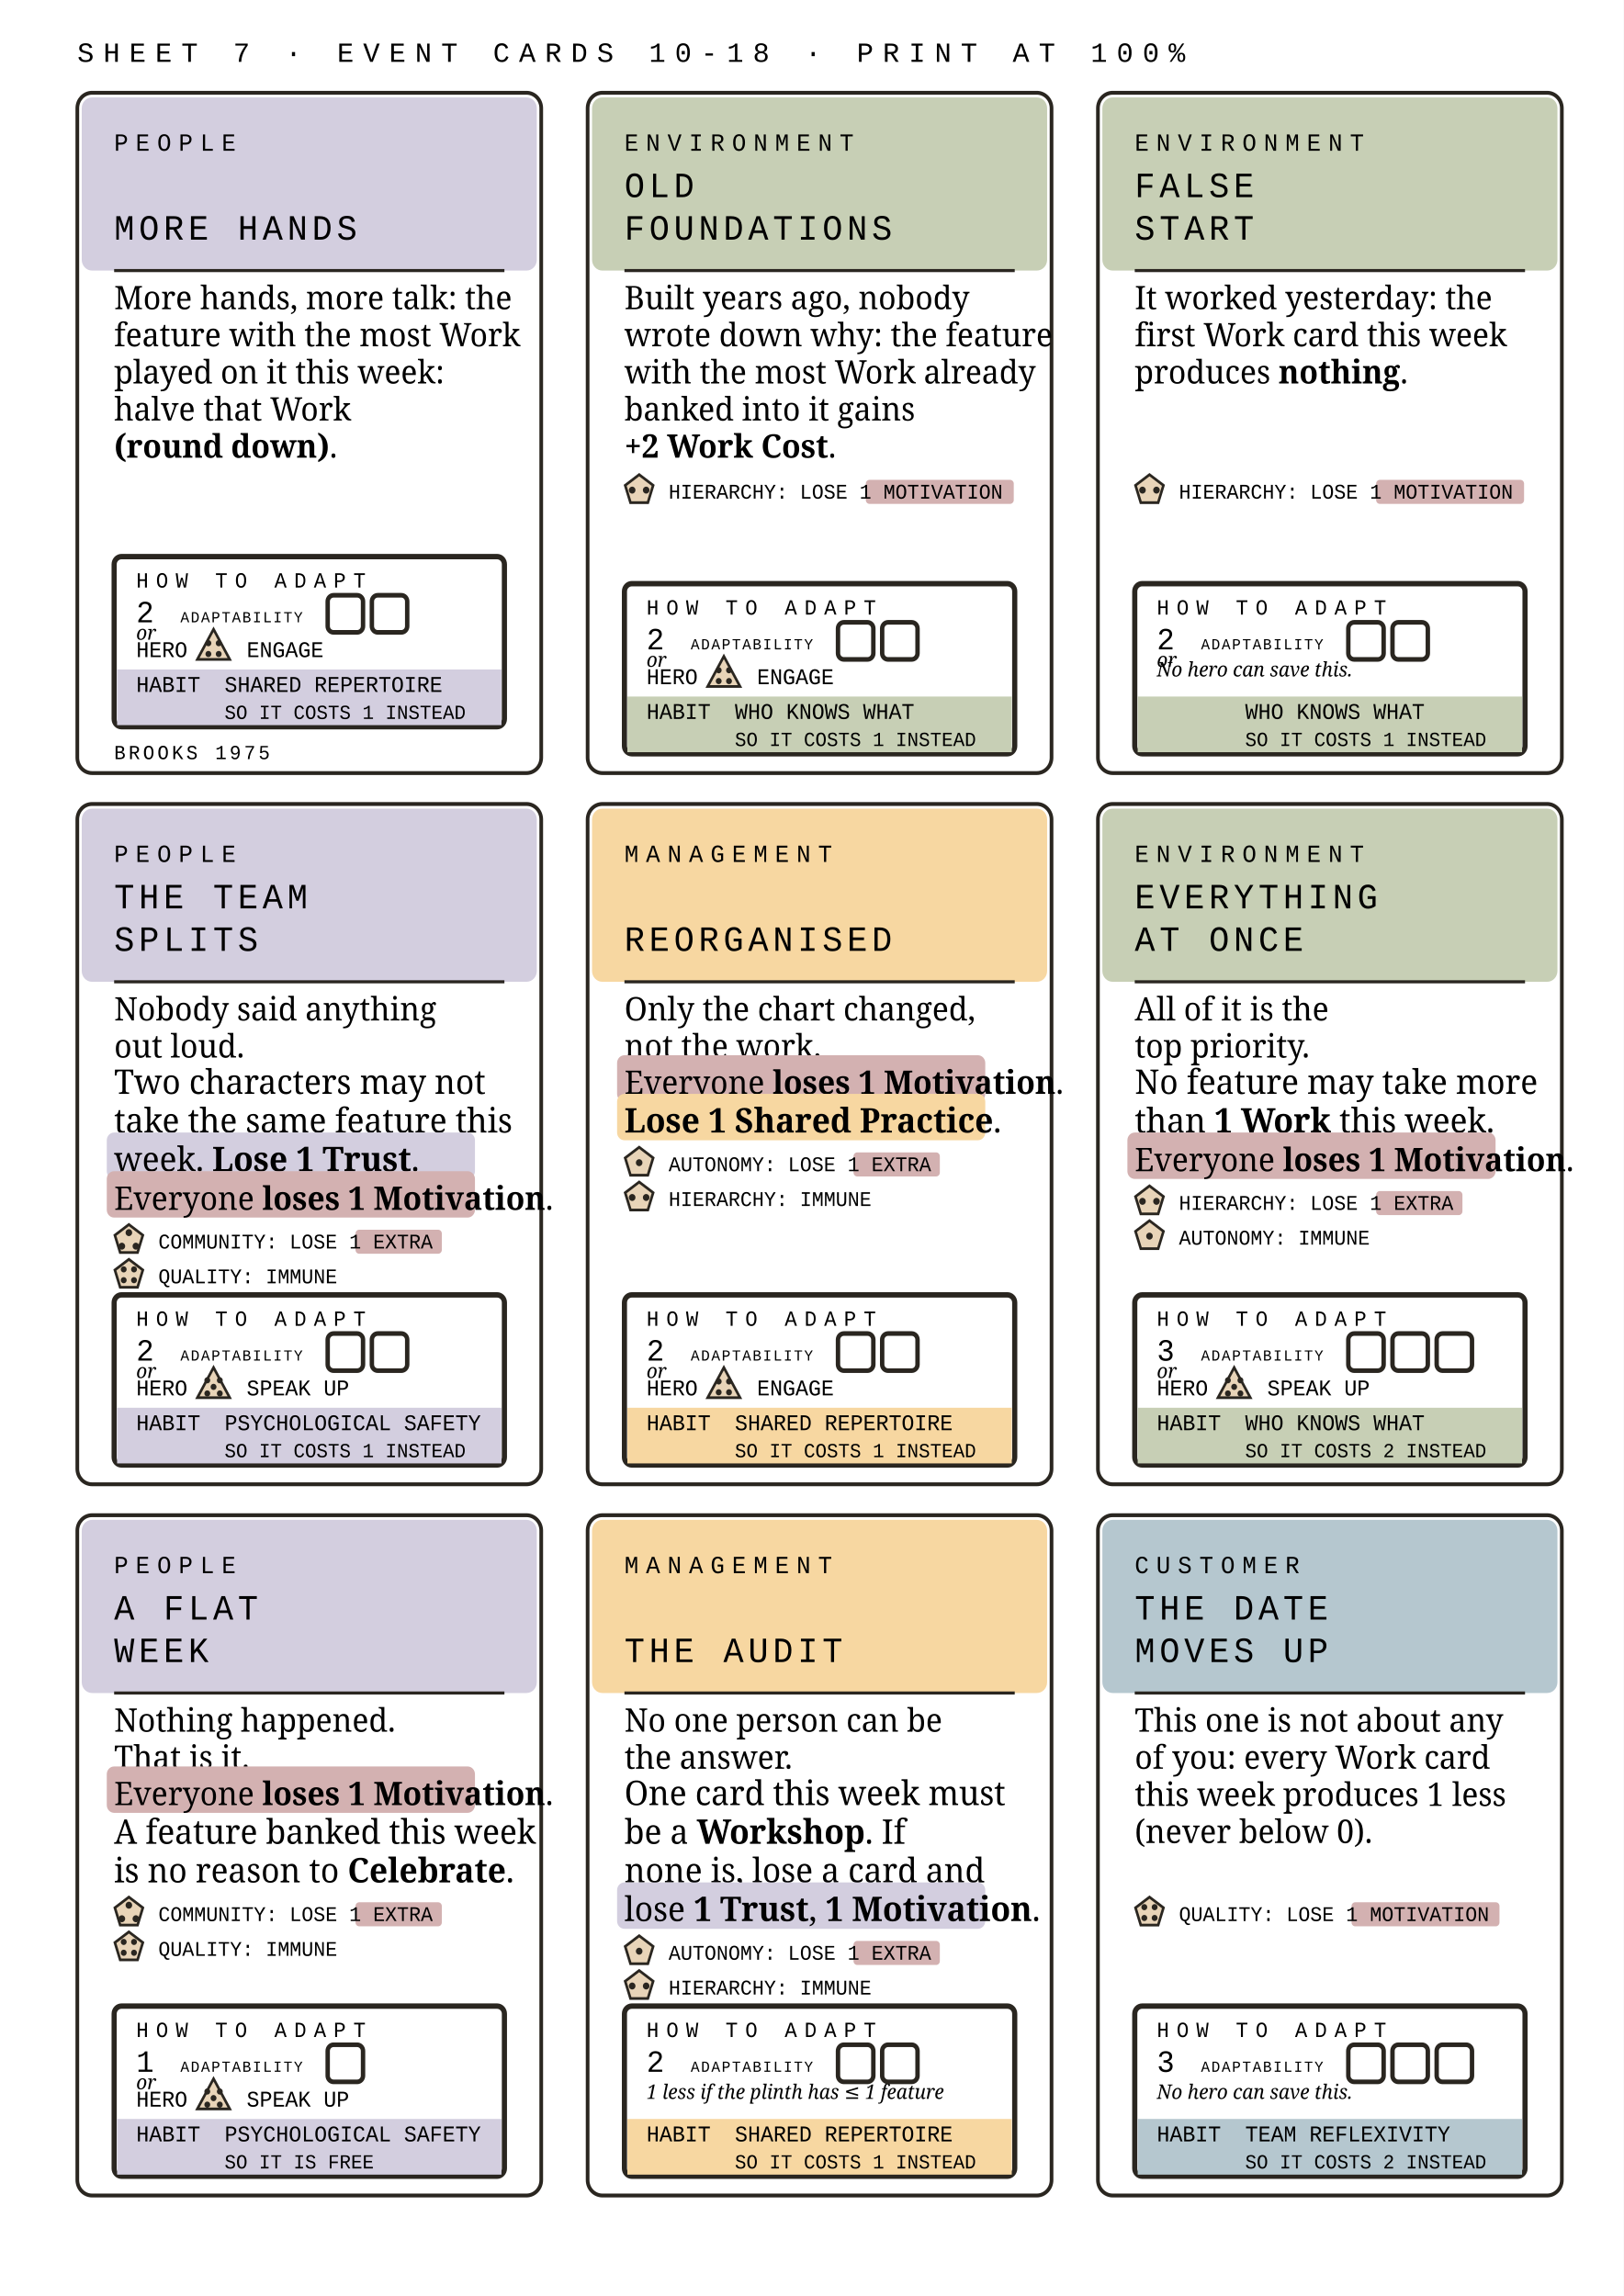
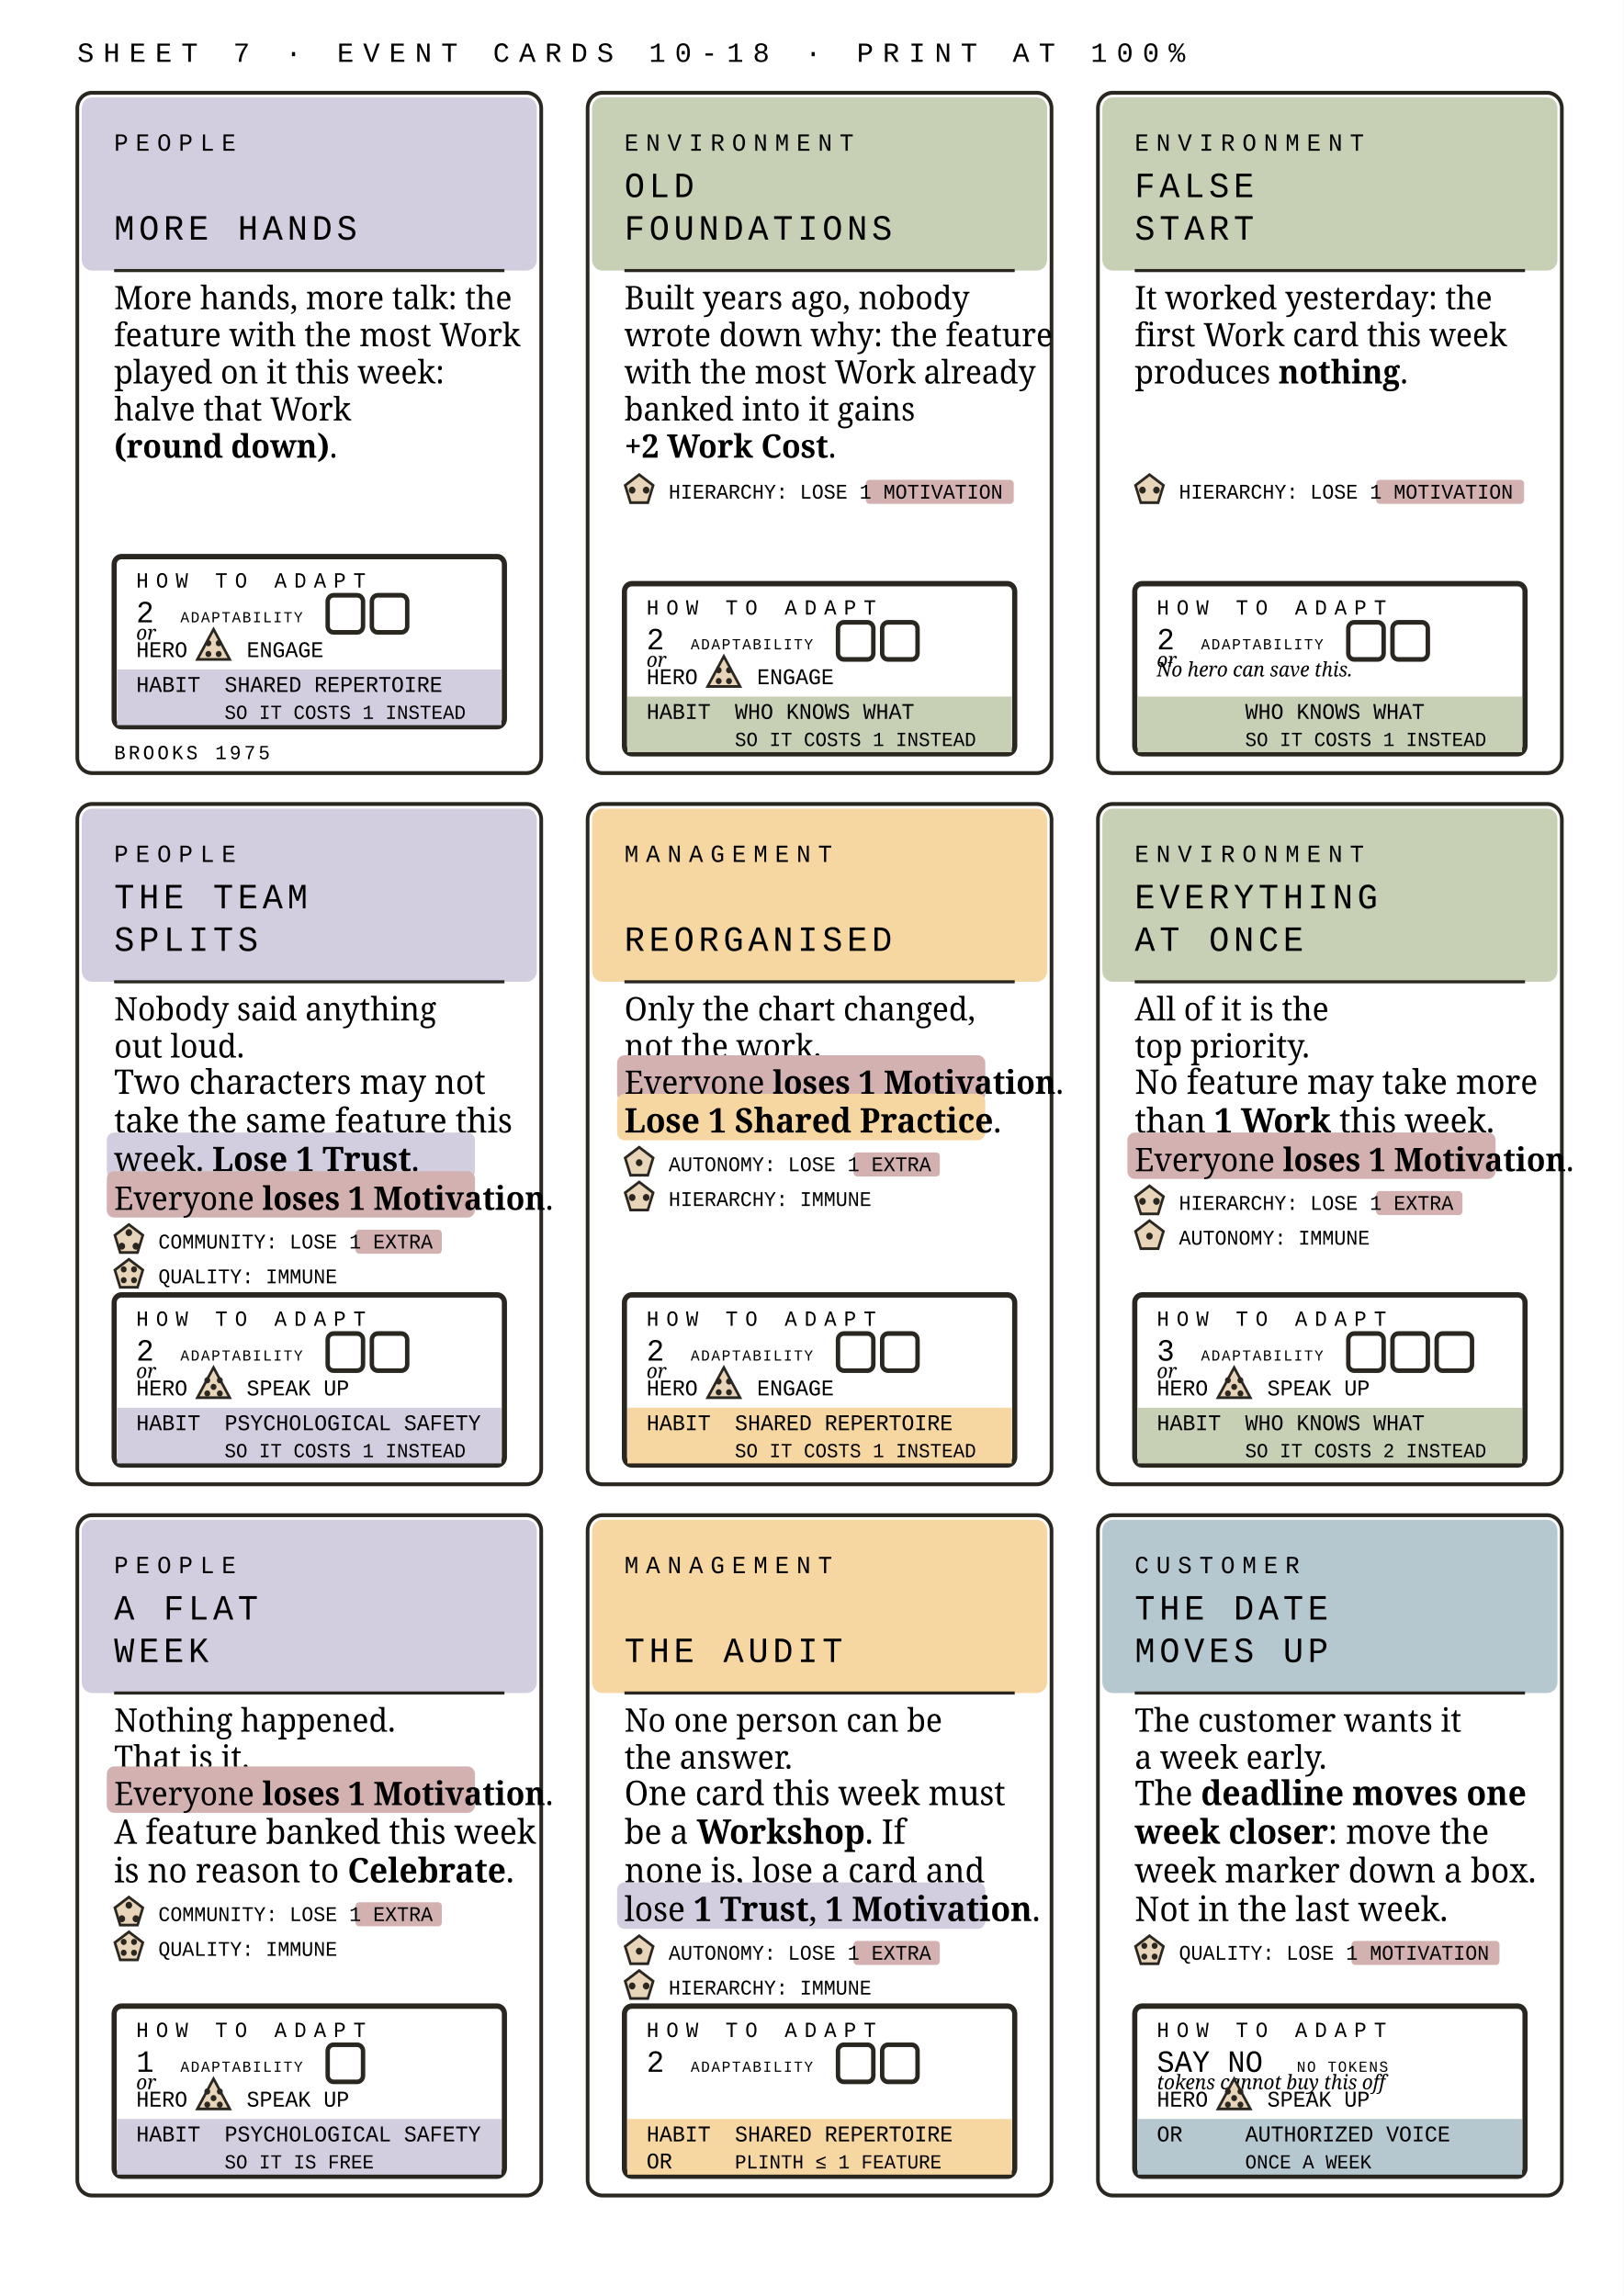
<svg xmlns="http://www.w3.org/2000/svg" width="210mm" height="297mm" viewBox="0 0 210 297">
  <style>
  .s { font-family:"EB Garamond",Garamond,Georgia,serif; fill:#000000; }
  .m { font-family:"IBM Plex Mono","Courier New",monospace; fill:#000000; }
  .c { fill:none; stroke:#2A2620; stroke-width:.5; }
  .h { stroke:#2A2620; stroke-width:.4; fill:none; }
  .w { fill:none; stroke:#2A2620; stroke-width:.7; }
  .q { fill:#000000; }
  .lb { font-family:"IBM Plex Mono","Courier New",monospace; font-size:2.9px; fill:#000000; }
  .vl { font-family:"IBM Plex Mono","Courier New",monospace; font-size:2.9px; fill:#000000; }
  .ic { fill:#E8D4B8; stroke:#2A2620; stroke-width:.35; }
  .pip { fill:#2A2620; stroke:none; }
  .trust { fill:#000000; }
  .capab { fill:#000000; }
  .shpra { fill:#000000; }
  .adapt { fill:#000000; }
  /* header tint = the Ledger row that answers this category */
  .cat-ppl  { fill:#D3CEDF; }
  .cat-env  { fill:#C7CFB5; }
  .cat-mgmt { fill:#F7D7A1; }
  .cat-cust { fill:#B5C7CF; }
</style>
  <defs>
    <g id="i-base">
      <rect x="-2.1" y="-2.1" width="4.2" height="4.2" rx=".3" class="ic" />
    </g>
    <g id="i-head">
      <polygon points="0,-2.5 2.2,1.4 -2.2,1.4" class="ic" />
    </g>
    <g id="i-item">
      <polygon points="0,-2.6 2.6,0 0,2.6 -2.6,0" class="ic" />
    </g>
    <g id="i-torso">
      <polygon points="0,-2 1.9,-.62 1.18,1.62 -1.18,1.62 -1.9,-.62" class="ic" />
    </g>
    <g id="q1">
      <circle cx="0" cy="0" r=".45" class="pip" />
    </g>
    <g id="q2">
      <circle cx="-.95" cy="0" r=".45" class="pip" />
      <circle cx=".95" cy="0" r=".45" class="pip" />
    </g>
    <g id="q3">
      <circle cx="0" cy="-.95" r=".45" class="pip" />
      <circle cx="-.95" cy=".8" r=".45" class="pip" />
      <circle cx=".95" cy=".8" r=".45" class="pip" />
    </g>
    <g id="q4">
      <circle cx="-.7" cy="-.7" r=".4" class="pip" />
      <circle cx=".7" cy="-.7" r=".4" class="pip" />
      <circle cx="-.7" cy=".7" r=".4" class="pip" />
      <circle cx=".7" cy=".7" r=".4" class="pip" />
    </g>
    <g id="q5">
      <circle cx="-.85" cy="-.85" r=".4" class="pip" />
      <circle cx=".85" cy="-.85" r=".4" class="pip" />
      <circle cx="0" cy="0" r=".4" class="pip" />
      <circle cx="-.85" cy=".85" r=".4" class="pip" />
      <circle cx=".85" cy=".85" r=".4" class="pip" />
    </g>
    <g id="reinforcements" transform="scale(.952381,1)">
      <rect x=".6" y=".6" width="61.8" height="22.4" rx="1.4" class="cat-ppl" />
      <rect width="63" height="88" rx="2" class="c" />
      <text x="5" y="7.5" class="m q" font-size="3.2" letter-spacing="1">PEOPLE</text>
      <text x="5" y="19" class="m" font-size="4.6" letter-spacing=".6">MORE HANDS</text>
      <line x1="5" y1="23" x2="58" y2="23" class="h" stroke-width=".7" />
      <text x="5" y="28" class="s" font-size="4.2">More hands, more talk: the</text>
      <text x="5" y="32.8" class="s" font-size="4.2">feature with the most Work</text>
      <text x="5" y="37.6" class="s" font-size="4.2">played on it this week:</text>
      <text x="5" y="42.4" class="s" font-size="4.2">halve that Work</text>
      <text x="5" y="47.2" class="s" font-size="4.2">
        <tspan font-weight="bold">(round down)</tspan>.</text>
      <text x="5" y="86.2" class="m q" font-size="2.6" letter-spacing=".4">BROOKS 1975</text>
      <g transform="translate(0,6)">
        <rect x="5" y="54" width="53" height="22" rx="1" class="w" />
        <text x="8" y="58" class="m q" font-size="2.8" letter-spacing="1">HOW TO ADAPT</text>
        <text x="8" y="62.5" class="m" font-size="4">2</text>
        <text x="14" y="62.5" class="m q" font-size="2" letter-spacing=".2">ADAPTABILITY</text>
        <text x="8" y="64.75" class="s q" font-size="2.6" font-style="italic">or</text>
        <rect x="5.4" y="68.6" width="52.2" height="7.2" class="cat-ppl" />
        <text x="8" y="67" class="lb">HERO</text>
        <g transform="translate(18.5,65.9)">
          <use href="#i-head" />
          <use href="#q4" />
        </g>
        <text x="23" y="67" class="vl">ENGAGE</text>
        <text x="8" y="71.5" class="lb">HABIT</text>
        <text x="20" y="71.5" class="vl shpra">SHARED REPERTOIRE</text>
        <text x="20" y="75" class="m" font-size="2.6">SO IT COSTS 1 INSTEAD</text>
        <use href="#cost2" />
      </g>
    </g>
    <g id="legacy" transform="scale(.952381,1)">
      <rect x=".6" y=".6" width="61.8" height="22.4" rx="1.4" class="cat-env" />
      <rect width="63" height="88" rx="2" class="c" />
      <text x="5" y="7.5" class="m q" font-size="3.2" letter-spacing="1">ENVIRONMENT</text>
      <text x="5" y="13.5" class="m" font-size="4.6" letter-spacing=".6">OLD</text>
      <text x="5" y="19" class="m" font-size="4.6" letter-spacing=".6">FOUNDATIONS</text>
      <line x1="5" y1="23" x2="58" y2="23" class="h" stroke-width=".7" />
      <text x="5" y="28" class="s" font-size="4.2">Built years ago, nobody</text>
      <text x="5" y="32.8" class="s" font-size="4.2">wrote down why: the feature</text>
      <text x="5" y="37.6" class="s" font-size="4.2">with the most Work already</text>
      <text x="5" y="42.4" class="s" font-size="4.2">banked into it gains</text>
      <text x="5" y="47.2" class="s" font-size="4.2">
        <tspan font-weight="bold">+2 Work Cost</tspan>.</text>
      <g transform="translate(0,9.5)">
        <g transform="translate(7,41.9)">
          <use href="#i-torso" />
          <use href="#q2" />
        </g>
        <rect x="37.78" y="40.57" width="20.09" height="3.11" rx=".5" fill="#D3B1B1" />
        <text x="11" y="43" class="m" font-size="2.7">HIERARCHY: LOSE 1 MOTIVATION</text>
        <rect x="5" y="54" width="53" height="22" rx="1" class="w" />
        <text x="8" y="58" class="m q" font-size="2.8" letter-spacing="1">HOW TO ADAPT</text>
        <text x="8" y="62.5" class="m" font-size="4">2</text>
        <text x="14" y="62.5" class="m q" font-size="2" letter-spacing=".2">ADAPTABILITY</text>
        <text x="8" y="64.75" class="s q" font-size="2.6" font-style="italic">or</text>
        <rect x="5.4" y="68.6" width="52.2" height="7.2" class="cat-env" />
        <text x="8" y="67" class="lb">HERO</text>
        <g transform="translate(18.5,65.9)">
          <use href="#i-head" />
          <use href="#q4" />
        </g>
        <text x="23" y="67" class="vl">ENGAGE</text>
        <text x="8" y="71.5" class="lb">HABIT</text>
        <text x="20" y="71.5" class="vl capab">WHO KNOWS WHAT</text>
        <text x="20" y="75" class="m" font-size="2.6">SO IT COSTS 1 INSTEAD</text>
        <use href="#cost2" />
      </g>
    </g>
    <g id="build" transform="scale(.952381,1)">
      <rect x=".6" y=".6" width="61.8" height="22.4" rx="1.4" class="cat-env" />
      <rect width="63" height="88" rx="2" class="c" />
      <text x="5" y="7.5" class="m q" font-size="3.2" letter-spacing="1">ENVIRONMENT</text>
      <text x="5" y="13.5" class="m" font-size="4.6" letter-spacing=".6">FALSE</text>
      <text x="5" y="19" class="m" font-size="4.6" letter-spacing=".6">START</text>
      <line x1="5" y1="23" x2="58" y2="23" class="h" stroke-width=".7" />
      <text x="5" y="28" class="s" font-size="4.2">It worked yesterday: the</text>
      <text x="5" y="32.8" class="s" font-size="4.2">first Work card this week</text>
      <text x="5" y="37.6" class="s" font-size="4.2">produces <tspan font-weight="bold">nothing</tspan>.</text>
      <g transform="translate(0,9.5)">
        <g transform="translate(7,41.9)">
          <use href="#i-torso" />
          <use href="#q2" />
        </g>
        <rect x="37.78" y="40.57" width="20.09" height="3.11" rx=".5" fill="#D3B1B1" />
        <text x="11" y="43" class="m" font-size="2.7">HIERARCHY: LOSE 1 MOTIVATION</text>
        <rect x="5" y="54" width="53" height="22" rx="1" class="w" />
        <text x="8" y="58" class="m q" font-size="2.8" letter-spacing="1">HOW TO ADAPT</text>
        <text x="8" y="62.5" class="m" font-size="4">2</text>
        <text x="14" y="62.5" class="m q" font-size="2" letter-spacing=".2">ADAPTABILITY</text>
        <text x="8" y="64.75" class="s q" font-size="2.6" font-style="italic">or</text>
        <rect x="5.4" y="68.6" width="52.2" height="7.2" class="cat-env" />
        <text x="8" y="66" class="s q" font-size="2.6" font-style="italic">No hero can save this.</text>
        <text x="20" y="71.5" class="vl capab">WHO KNOWS WHAT</text>
        <text x="20" y="75" class="m" font-size="2.6">SO IT COSTS 1 INSTEAD</text>
        <use href="#cost2" />
      </g>
    </g>
    <g id="split" transform="scale(.952381,1)">
      <rect x=".6" y=".6" width="61.8" height="22.4" rx="1.4" class="cat-ppl" />
      <rect width="63" height="88" rx="2" class="c" />
      <text x="5" y="7.5" class="m q" font-size="3.2" letter-spacing="1">PEOPLE</text>
      <text x="5" y="13.5" class="m" font-size="4.6" letter-spacing=".6">THE TEAM</text>
      <text x="5" y="19" class="m" font-size="4.6" letter-spacing=".6">SPLITS</text>
      <line x1="5" y1="23" x2="58" y2="23" class="h" stroke-width=".7" />
      <text x="5" y="28" class="s" font-size="4.2">Nobody said anything</text>
      <text x="5" y="32.8" class="s" font-size="4.2">out loud.</text>
      <g transform="translate(0,9.5)">
        <text x="5" y="28" class="s" font-size="4.4">Two characters may not</text>
        <text x="5" y="33" class="s" font-size="4.4">take the same feature this</text>
        <rect x="4" y="33" width="50" height="6" rx="1" fill="#D3CEDF" />
        <text x="5" y="38" class="s" font-size="4.4">week. <tspan font-weight="bold" class="trust">Lose 1 Trust</tspan>.</text>
        <rect x="4" y="38" width="50" height="6" rx="1" fill="#D3B1B1" />
        <text x="5" y="43" class="s" font-size="4.2">Everyone <tspan font-weight="bold">loses 1 Motivation</tspan>.</text>
        <g transform="translate(7,46.9)">
          <use href="#i-torso" />
          <use href="#q3" />
        </g>
        <rect x="37.78" y="45.57" width="11.72" height="3.11" rx=".5" fill="#D3B1B1" />
        <text x="11" y="48" class="m" font-size="2.7">COMMUNITY: LOSE 1 EXTRA</text>
        <g transform="translate(7,51.4)">
          <use href="#i-torso" />
          <use href="#q4" />
        </g>
        <text x="11" y="52.5" class="m q" font-size="2.7">QUALITY: IMMUNE</text>
        <rect x="5" y="54" width="53" height="22" rx="1" class="w" />
        <text x="8" y="58" class="m q" font-size="2.8" letter-spacing="1">HOW TO ADAPT</text>
        <text x="8" y="62.5" class="m" font-size="4">2</text>
        <text x="14" y="62.5" class="m q" font-size="2" letter-spacing=".2">ADAPTABILITY</text>
        <text x="8" y="64.75" class="s q" font-size="2.6" font-style="italic">or</text>
        <rect x="5.4" y="68.6" width="52.2" height="7.2" class="cat-ppl" />
        <text x="8" y="67" class="lb">HERO</text>
        <g transform="translate(18.5,65.9)">
          <use href="#i-head" />
          <use href="#q5" />
        </g>
        <text x="23" y="67" class="vl">SPEAK UP</text>
        <text x="8" y="71.5" class="lb">HABIT</text>
        <text x="20" y="71.5" class="vl trust">PSYCHOLOGICAL SAFETY</text>
        <text x="20" y="75" class="m" font-size="2.6">SO IT COSTS 1 INSTEAD</text>
        <use href="#cost2" />
      </g>
    </g>
    <g id="reorg" transform="scale(.952381,1)">
      <rect x=".6" y=".6" width="61.8" height="22.4" rx="1.4" class="cat-mgmt" />
      <rect width="63" height="88" rx="2" class="c" />
      <text x="5" y="7.5" class="m q" font-size="3.2" letter-spacing="1">MANAGEMENT</text>
      <text x="5" y="19" class="m" font-size="4.6" letter-spacing=".6">REORGANISED</text>
      <line x1="5" y1="23" x2="58" y2="23" class="h" stroke-width=".7" />
      <text x="5" y="28" class="s" font-size="4.2">Only the chart changed,</text>
      <text x="5" y="32.8" class="s" font-size="4.2">not the work.</text>
      <g transform="translate(0,9.5)">
        <rect x="4" y="23" width="50" height="6" rx="1" fill="#D3B1B1" />
        <text x="5" y="28" class="s" font-size="4.2">Everyone <tspan font-weight="bold">loses 1 Motivation</tspan>.</text>
        <rect x="4" y="28" width="50" height="6" rx="1" fill="#F7D7A1" />
        <text x="5" y="33" class="s" font-size="4.4">
          <tspan font-weight="bold" class="shpra">Lose 1 Shared Practice</tspan>.</text>
        <g transform="translate(7,36.9)">
          <use href="#i-torso" />
          <use href="#q1" />
        </g>
        <rect x="36.11" y="35.57" width="11.72" height="3.11" rx=".5" fill="#D3B1B1" />
        <text x="11" y="38" class="m" font-size="2.7">AUTONOMY: LOSE 1 EXTRA</text>
        <g transform="translate(7,41.4)">
          <use href="#i-torso" />
          <use href="#q2" />
        </g>
        <text x="11" y="42.5" class="m q" font-size="2.7">HIERARCHY: IMMUNE</text>
        <rect x="5" y="54" width="53" height="22" rx="1" class="w" />
        <text x="8" y="58" class="m q" font-size="2.8" letter-spacing="1">HOW TO ADAPT</text>
        <text x="8" y="62.5" class="m" font-size="4">2</text>
        <text x="14" y="62.5" class="m q" font-size="2" letter-spacing=".2">ADAPTABILITY</text>
        <text x="8" y="64.75" class="s q" font-size="2.6" font-style="italic">or</text>
        <rect x="5.4" y="68.6" width="52.2" height="7.2" class="cat-mgmt" />
        <text x="8" y="67" class="lb">HERO</text>
        <g transform="translate(18.5,65.9)">
          <use href="#i-head" />
          <use href="#q4" />
        </g>
        <text x="23" y="67" class="vl">ENGAGE</text>
        <text x="8" y="71.5" class="lb">HABIT</text>
        <text x="20" y="71.5" class="vl shpra">SHARED REPERTOIRE</text>
        <text x="20" y="75" class="m" font-size="2.6">SO IT COSTS 1 INSTEAD</text>
        <use href="#cost2" />
      </g>
    </g>
    <g id="crunch" transform="scale(.952381,1)">
      <rect x=".6" y=".6" width="61.8" height="22.4" rx="1.4" class="cat-env" />
      <rect width="63" height="88" rx="2" class="c" />
      <text x="5" y="7.5" class="m q" font-size="3.2" letter-spacing="1">ENVIRONMENT</text>
      <text x="5" y="13.5" class="m" font-size="4.6" letter-spacing=".6">EVERYTHING</text>
      <text x="5" y="19" class="m" font-size="4.6" letter-spacing=".6">AT ONCE</text>
      <line x1="5" y1="23" x2="58" y2="23" class="h" stroke-width=".7" />
      <text x="5" y="28" class="s" font-size="4.2">All of it is the</text>
      <text x="5" y="32.8" class="s" font-size="4.2">top priority.</text>
      <g transform="translate(0,9.5)">
        <text x="5" y="28" class="s" font-size="4.4">No feature may take more</text>
        <text x="5" y="33" class="s" font-size="4.4">than <tspan font-weight="bold">1 Work</tspan> this week.</text>
        <rect x="4" y="33" width="50" height="6" rx="1" fill="#D3B1B1" />
        <text x="5" y="38" class="s" font-size="4.2">Everyone <tspan font-weight="bold">loses 1 Motivation</tspan>.</text>
        <g transform="translate(7,41.9)">
          <use href="#i-torso" />
          <use href="#q2" />
        </g>
        <rect x="37.78" y="40.57" width="11.72" height="3.11" rx=".5" fill="#D3B1B1" />
        <text x="11" y="43" class="m" font-size="2.7">HIERARCHY: LOSE 1 EXTRA</text>
        <g transform="translate(7,46.4)">
          <use href="#i-torso" />
          <use href="#q1" />
        </g>
        <text x="11" y="47.5" class="m q" font-size="2.7">AUTONOMY: IMMUNE</text>
        <rect x="5" y="54" width="53" height="22" rx="1" class="w" />
        <text x="8" y="58" class="m q" font-size="2.8" letter-spacing="1">HOW TO ADAPT</text>
        <text x="8" y="62.5" class="m" font-size="4">3</text>
        <text x="14" y="62.5" class="m q" font-size="2" letter-spacing=".2">ADAPTABILITY</text>
        <text x="8" y="64.75" class="s q" font-size="2.6" font-style="italic">or</text>
        <rect x="5.4" y="68.6" width="52.2" height="7.2" class="cat-env" />
        <text x="8" y="67" class="lb">HERO</text>
        <g transform="translate(18.5,65.9)">
          <use href="#i-head" />
          <use href="#q5" />
        </g>
        <text x="23" y="67" class="vl">SPEAK UP</text>
        <text x="8" y="71.5" class="lb">HABIT</text>
        <text x="20" y="71.5" class="vl capab">WHO KNOWS WHAT</text>
        <text x="20" y="75" class="m" font-size="2.6">SO IT COSTS 2 INSTEAD</text>
        <use href="#cost3" />
      </g>
    </g>
    <g id="morale" transform="scale(.952381,1)">
      <rect x=".6" y=".6" width="61.8" height="22.4" rx="1.4" class="cat-ppl" />
      <rect width="63" height="88" rx="2" class="c" />
      <text x="5" y="7.5" class="m q" font-size="3.2" letter-spacing="1">PEOPLE</text>
      <text x="5" y="13.5" class="m" font-size="4.6" letter-spacing=".6">A FLAT</text>
      <text x="5" y="19" class="m" font-size="4.6" letter-spacing=".6">WEEK</text>
      <line x1="5" y1="23" x2="58" y2="23" class="h" stroke-width=".7" />
      <text x="5" y="28" class="s" font-size="4.2">Nothing happened.</text>
      <text x="5" y="32.8" class="s" font-size="4.2">That is it.</text>
      <g transform="translate(0,9.5)">
        <rect x="4" y="23" width="50" height="6" rx="1" fill="#D3B1B1" />
        <text x="5" y="28" class="s" font-size="4.2">Everyone <tspan font-weight="bold">loses 1 Motivation</tspan>.</text>
        <text x="5" y="33" class="s" font-size="4.4">A feature banked this week</text>
        <text x="5" y="38" class="s" font-size="4.4">is no reason to <tspan font-weight="bold">Celebrate</tspan>.</text>
        <g transform="translate(7,41.9)">
          <use href="#i-torso" />
          <use href="#q3" />
        </g>
        <rect x="37.78" y="40.57" width="11.72" height="3.11" rx=".5" fill="#D3B1B1" />
        <text x="11" y="43" class="m" font-size="2.7">COMMUNITY: LOSE 1 EXTRA</text>
        <g transform="translate(7,46.4)">
          <use href="#i-torso" />
          <use href="#q4" />
        </g>
        <text x="11" y="47.5" class="m q" font-size="2.7">QUALITY: IMMUNE</text>
        <rect x="5" y="54" width="53" height="22" rx="1" class="w" />
        <text x="8" y="58" class="m q" font-size="2.8" letter-spacing="1">HOW TO ADAPT</text>
        <text x="8" y="62.5" class="m" font-size="4">1</text>
        <text x="14" y="62.5" class="m q" font-size="2" letter-spacing=".2">ADAPTABILITY</text>
        <text x="8" y="64.75" class="s q" font-size="2.6" font-style="italic">or</text>
        <rect x="5.4" y="68.6" width="52.2" height="7.2" class="cat-ppl" />
        <text x="8" y="67" class="lb">HERO</text>
        <g transform="translate(18.5,65.9)">
          <use href="#i-head" />
          <use href="#q5" />
        </g>
        <text x="23" y="67" class="vl">SPEAK UP</text>
        <text x="8" y="71.5" class="lb">HABIT</text>
        <text x="20" y="71.5" class="vl trust">PSYCHOLOGICAL SAFETY</text>
        <text x="20" y="75" class="m" font-size="2.6">SO IT IS FREE</text>
        <use href="#cost1" />
      </g>
    </g>
    <g id="audit" transform="scale(.952381,1)">
      <rect x=".6" y=".6" width="61.8" height="22.4" rx="1.4" class="cat-mgmt" />
      <rect width="63" height="88" rx="2" class="c" stroke-width=".9" />
      <text x="5" y="7.5" class="m q" font-size="3.2" letter-spacing="1">MANAGEMENT</text>
      <text x="5" y="19" class="m" font-size="4.6" letter-spacing=".6">THE AUDIT</text>
      <line x1="5" y1="23" x2="58" y2="23" class="h" stroke-width=".7" />
      <text x="5" y="28" class="s" font-size="4.2">No one person can be</text>
      <text x="5" y="32.8" class="s" font-size="4.2">the answer.</text>
      <g transform="translate(0,9.5)">
        <text x="5" y="28" class="s" font-size="4.4">One card this week must</text>
        <text x="5" y="33" class="s" font-size="4.4">be a <tspan font-weight="bold">Workshop</tspan>. If</text>
        <text x="5" y="38" class="s" font-size="4.4">none is, lose a card and</text>
        <rect x="4" y="38" width="50" height="6" rx="1" fill="#D3CEDF" />
        <text x="5" y="43" class="s" font-size="4.4">lose <tspan font-weight="bold" class="trust">1 Trust</tspan>, <tspan font-weight="bold">1 Motivation</tspan>.</text>
        <g transform="translate(7,46.9)">
          <use href="#i-torso" />
          <use href="#q1" />
        </g>
        <rect x="36.11" y="45.57" width="11.72" height="3.11" rx=".5" fill="#D3B1B1" />
        <text x="11" y="48" class="m" font-size="2.7">AUTONOMY: LOSE 1 EXTRA</text>
        <g transform="translate(7,51.4)">
          <use href="#i-torso" />
          <use href="#q2" />
        </g>
        <text x="11" y="52.5" class="m q" font-size="2.7">HIERARCHY: IMMUNE</text>
        <rect x="5" y="54" width="53" height="22" rx="1" class="w" />
        <text x="8" y="58" class="m q" font-size="2.8" letter-spacing="1">HOW TO ADAPT</text>
        <text x="8" y="62.5" class="m" font-size="4">2</text>
        <text x="14" y="62.5" class="m q" font-size="2" letter-spacing=".2">ADAPTABILITY</text>
-         <text x="8" y="66" class="s q" font-size="2.6" font-style="italic">1 less if the plinth has ≤ 1 feature</text>
        <rect x="5.4" y="68.6" width="52.2" height="7.2" class="cat-mgmt" />
        <text x="8" y="71.5" class="lb">HABIT</text>
        <text x="20" y="71.5" class="vl shpra">SHARED REPERTOIRE</text>
-         <text x="20" y="75" class="m" font-size="2.6">SO IT COSTS 1 INSTEAD</text>
+         <text x="8" y="75" class="lb">OR</text>
+         <text x="20" y="75" class="m" font-size="2.6">PLINTH ≤ 1 FEATURE</text>
        <use href="#cost2" />
      </g>
    </g>
    <g id="deadline" transform="scale(.952381,1)">
      <rect x=".6" y=".6" width="61.8" height="22.4" rx="1.4" class="cat-cust" />
      <rect width="63" height="88" rx="2" class="c" stroke-width=".9" />
      <text x="5" y="7.5" class="m q" font-size="3.2" letter-spacing="1">CUSTOMER</text>
      <text x="5" y="13.5" class="m" font-size="4.6" letter-spacing=".6">THE DATE</text>
      <text x="5" y="19" class="m" font-size="4.6" letter-spacing=".6">MOVES UP</text>
      <line x1="5" y1="23" x2="58" y2="23" class="h" stroke-width=".7" />
-       <text x="5" y="28" class="s" font-size="4.2">This one is not about any</text>
-       <text x="5" y="32.8" class="s" font-size="4.2">of you: every Work card</text>
-       <text x="5" y="37.6" class="s" font-size="4.2">this week produces 1 less</text>
-       <text x="5" y="42.4" class="s" font-size="4.2">(never below 0).</text>
-       <g transform="translate(0,9.5)">
-         <g transform="translate(7,41.9)">
-           <use href="#i-torso" />
-           <use href="#q4" />
-         </g>
-         <rect x="34.44" y="40.57" width="20.09" height="3.11" rx=".5" fill="#D3B1B1" />
-         <text x="11" y="43" class="m" font-size="2.7">QUALITY: LOSE 1 MOTIVATION</text>
-         <rect x="5" y="54" width="53" height="22" rx="1" class="w" />
-         <text x="8" y="58" class="m q" font-size="2.8" letter-spacing="1">HOW TO ADAPT</text>
-         <text x="8" y="62.5" class="m" font-size="4">3</text>
-         <text x="14" y="62.5" class="m q" font-size="2" letter-spacing=".2">ADAPTABILITY</text>
-         <text x="8" y="66" class="s q" font-size="2.6" font-style="italic">No hero can save this.</text>
+       <text x="5" y="28" class="s" font-size="4.2">The customer wants it</text>
+       <text x="5" y="32.8" class="s" font-size="4.2">a week early.</text>
+       <g transform="translate(0,9.5)">
+         <text x="5" y="28" class="s" font-size="4.4">The <tspan font-weight="bold">deadline moves one</tspan>
+         </text>
+         <text x="5" y="33" class="s" font-size="4.4">
+           <tspan font-weight="bold">week closer</tspan>: move the</text>
+         <text x="5" y="38" class="s" font-size="4.4">week marker down a box.</text>
+         <text x="5" y="43" class="s" font-size="4.4">Not in the last week.</text>
+         <g transform="translate(7,46.9)">
+           <use href="#i-torso" />
+           <use href="#q4" />
+         </g>
+         <rect x="34.44" y="45.57" width="20.09" height="3.11" rx=".5" fill="#D3B1B1" />
+         <text x="11" y="48" class="m" font-size="2.7">QUALITY: LOSE 1 MOTIVATION</text>
+         <rect x="5" y="54" width="53" height="22" rx="1" class="w" />
+         <text x="8" y="58" class="m q" font-size="2.8" letter-spacing="1">HOW TO ADAPT</text>
+         <text x="8" y="62.5" class="m" font-size="4">SAY NO</text>
+         <text x="27" y="62.5" class="m q" font-size="2" letter-spacing=".2">NO TOKENS</text>
+         <text x="8" y="64.75" class="s q" font-size="2.6" font-style="italic">tokens cannot buy this off</text>
        <rect x="5.4" y="68.6" width="52.2" height="7.2" class="cat-cust" />
-         <text x="8" y="71.5" class="lb">HABIT</text>
-         <text x="20" y="71.5" class="vl adapt">TEAM REFLEXIVITY</text>
-         <text x="20" y="75" class="m" font-size="2.6">SO IT COSTS 2 INSTEAD</text>
-         <use href="#cost3" />
+         <text x="8" y="67" class="lb">HERO</text>
+         <g transform="translate(18.5,65.9)">
+           <use href="#i-head" />
+           <use href="#q5" />
+         </g>
+         <text x="23" y="67" class="vl">SPEAK UP</text>
+         <text x="8" y="71.5" class="lb">OR</text>
+         <text x="20" y="71.5" class="vl">AUTHORIZED VOICE</text>
+         <text x="20" y="75" class="m" font-size="2.6">ONCE A WEEK</text>
      </g>
    </g>
    <g id="cost1" fill="none" stroke="#2A2620" stroke-width=".6">
      <rect x="34" y="59" width="4.8" height="4.8" rx=".8" />
    </g>
    <g id="cost2" fill="none" stroke="#2A2620" stroke-width=".6">
      <rect x="34" y="59" width="4.8" height="4.8" rx=".8" />
      <rect x="40" y="59" width="4.8" height="4.8" rx=".8" />
    </g>
    <g id="cost3" fill="none" stroke="#2A2620" stroke-width=".6">
      <rect x="34" y="59" width="4.8" height="4.8" rx=".8" />
      <rect x="40" y="59" width="4.8" height="4.8" rx=".8" />
      <rect x="46" y="59" width="4.8" height="4.8" rx=".8" />
    </g>
  </defs>
  <rect width="210" height="297" fill="#FFFFFF" />
  <text x="10" y="8" class="m" font-size="3.6" letter-spacing="1.2">SHEET 7 · EVENT CARDS 10-18 · PRINT AT 100%</text>
  <use href="#reinforcements" x="10" y="12" />
  <use href="#legacy" x="76" y="12" />
  <use href="#build" x="142" y="12" />
  <use href="#split" x="10" y="104" />
  <use href="#reorg" x="76" y="104" />
  <use href="#crunch" x="142" y="104" />
  <use href="#morale" x="10" y="196" />
  <use href="#audit" x="76" y="196" />
  <use href="#deadline" x="142" y="196" />
</svg>
